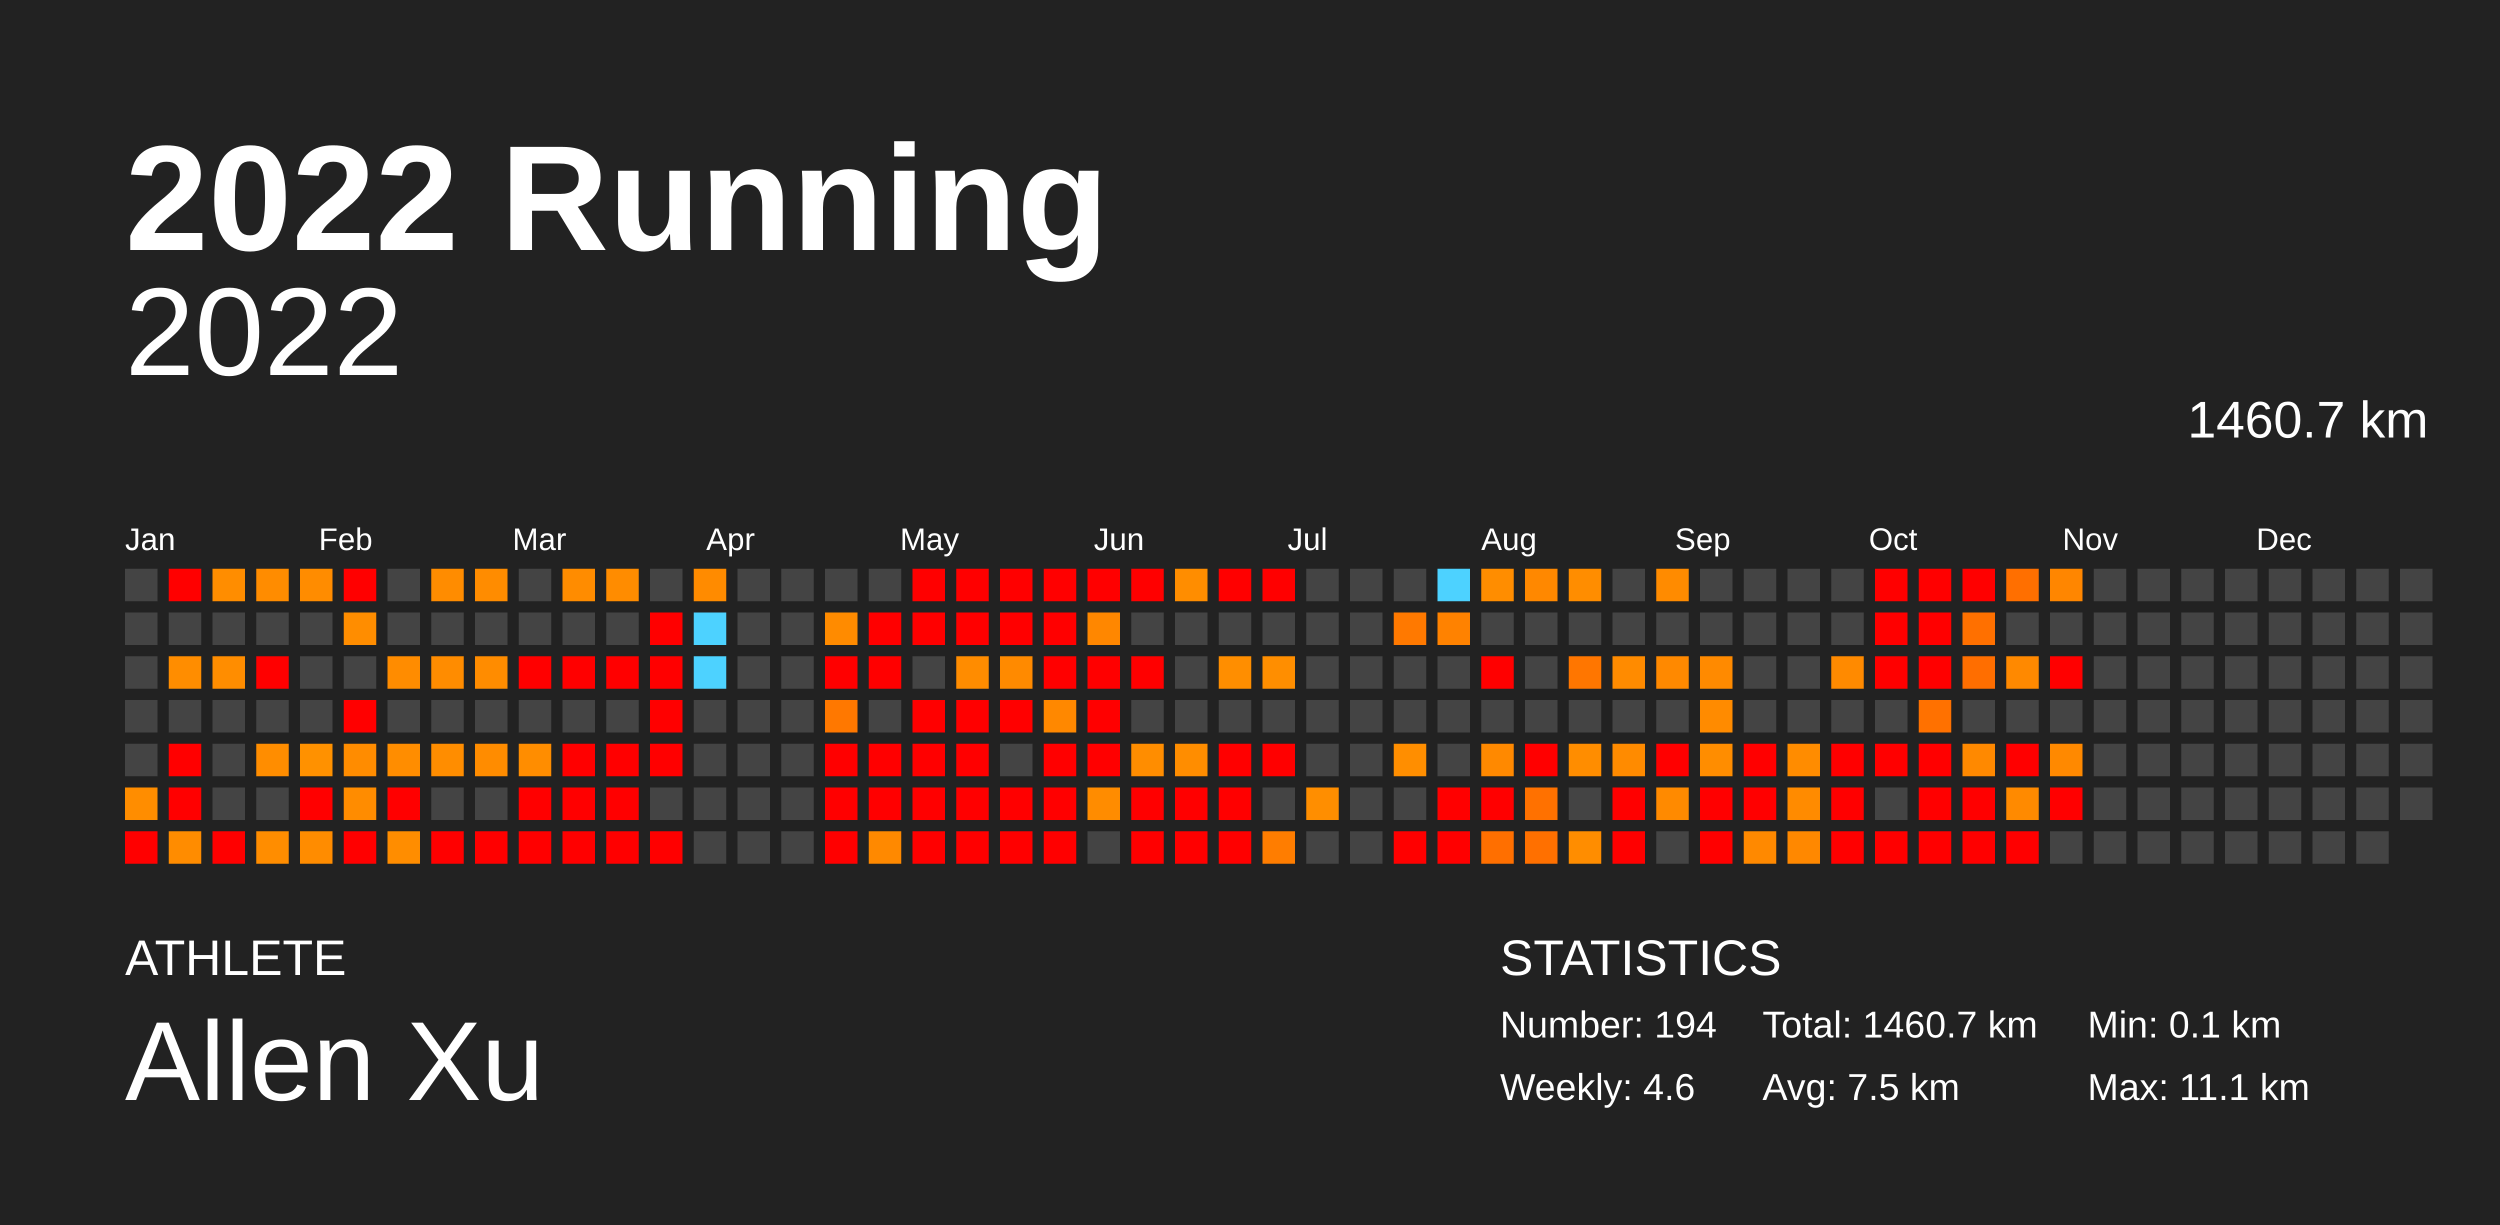
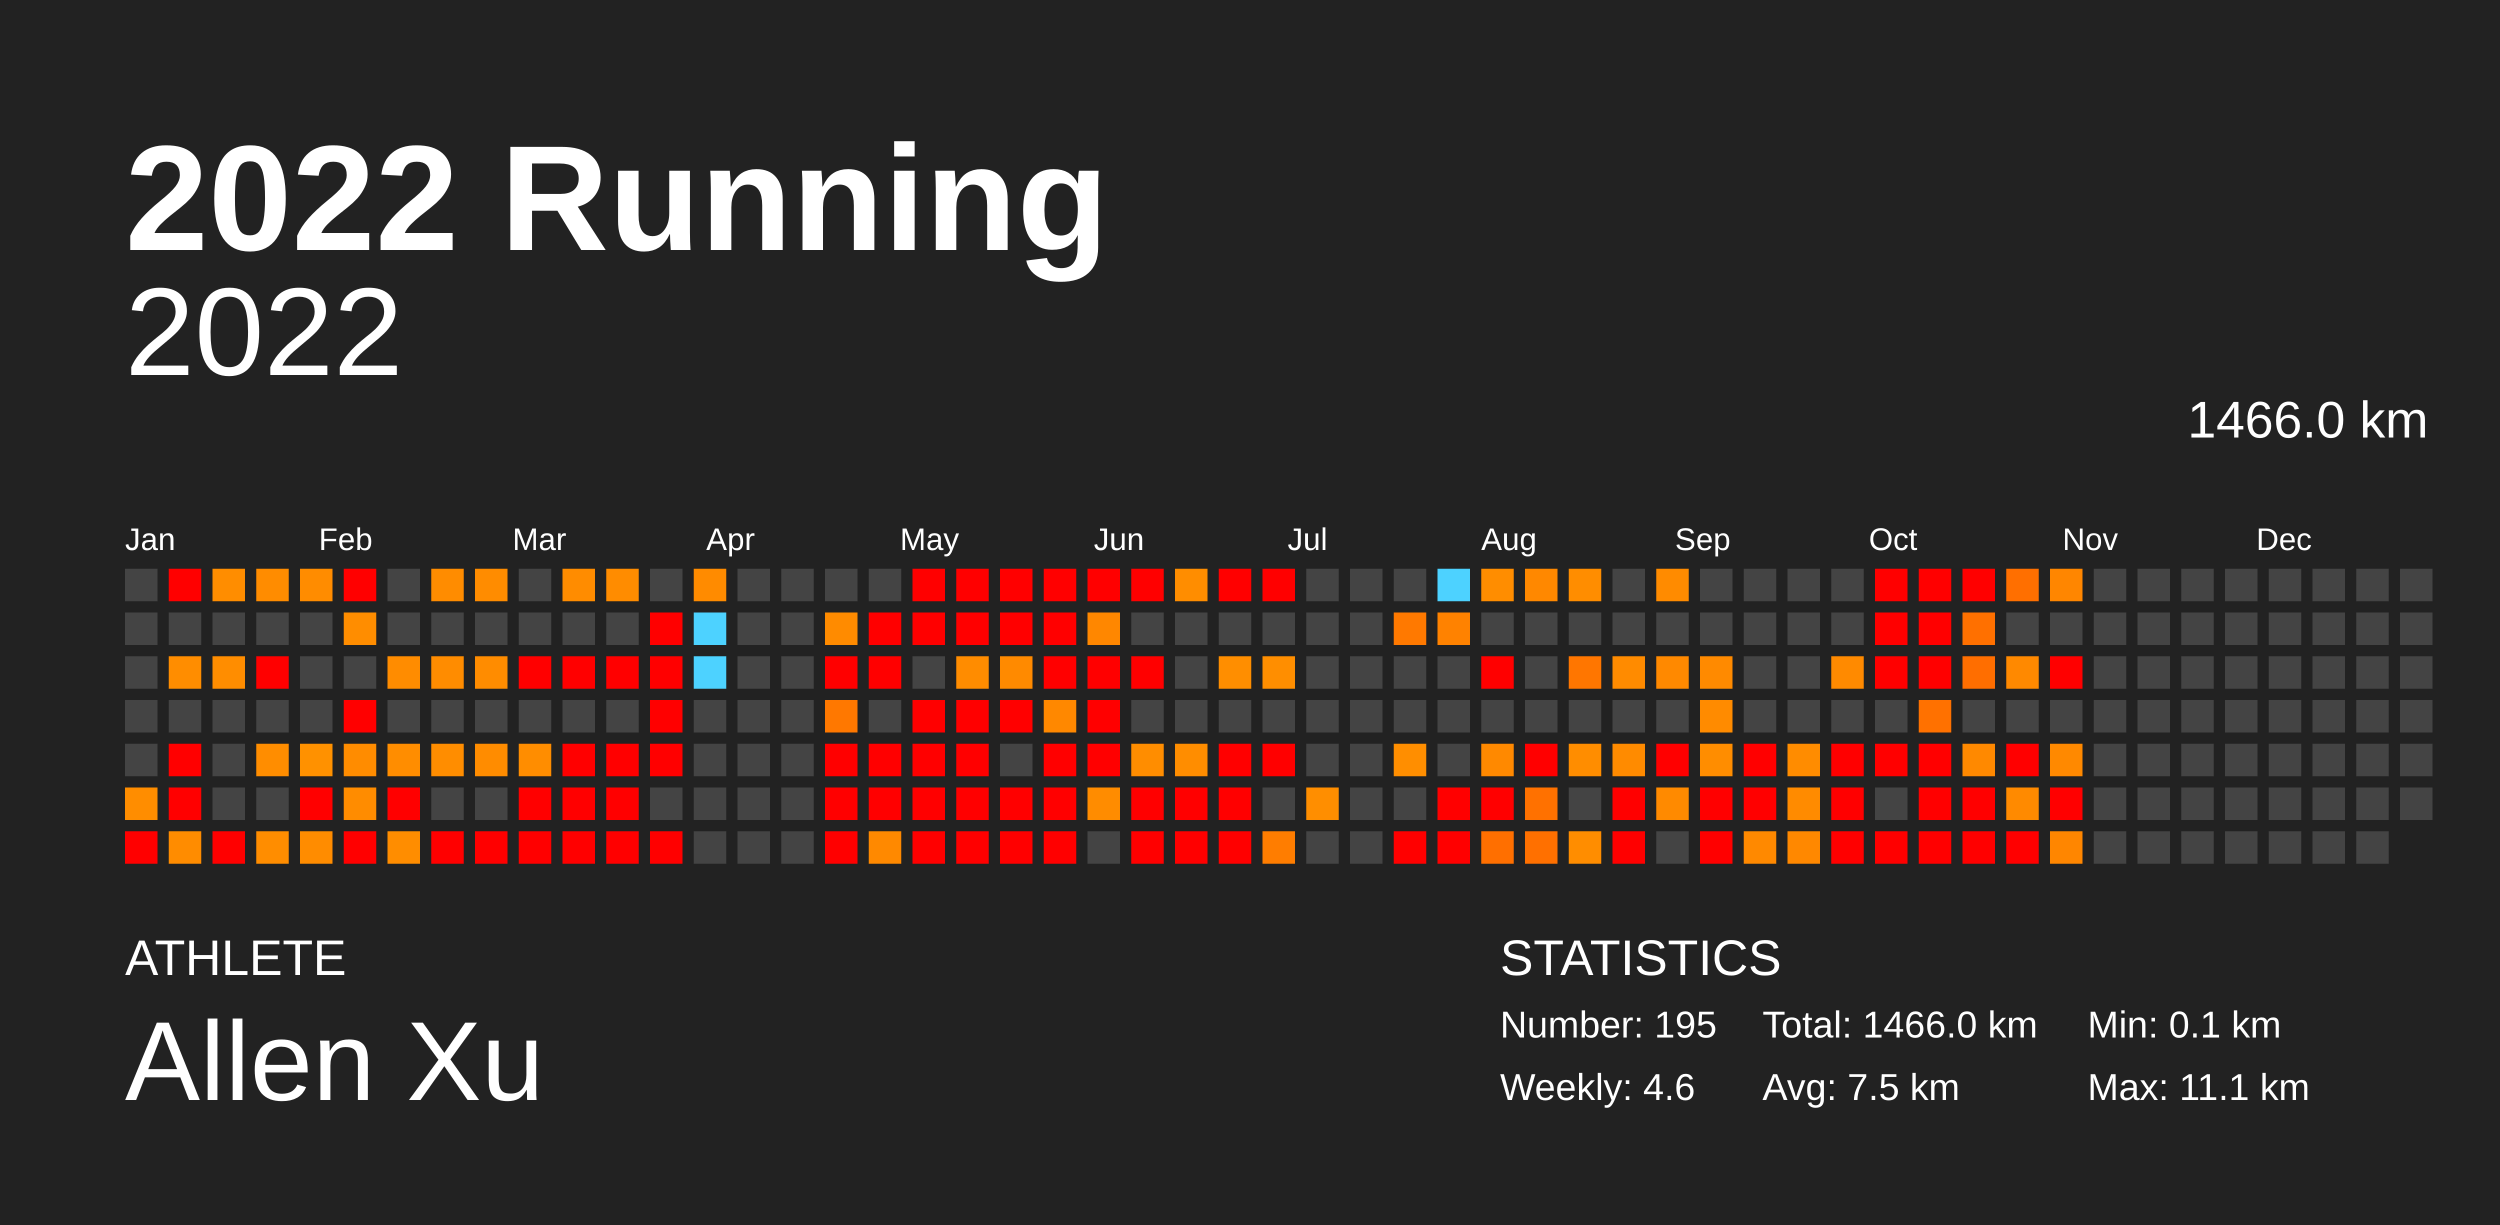
<svg xmlns="http://www.w3.org/2000/svg" baseProfile="full" height="98mm" version="1.1" viewBox="0,0,200,98" width="200mm">
  <defs />
  <rect fill="#222222" height="98" width="200" x="0" y="0" />
  <text fill="#FFFFFF" style="font-size:12px; font-family:Arial; font-weight:bold;" x="10" y="20">2022 Running</text>
  <text fill="#FFFFFF" style="font-size:4px; font-family:Arial" x="10" y="78">ATHLETE</text>
  <text fill="#FFFFFF" style="font-size:9px; font-family:Arial" x="10" y="88">Allen Xu</text>
  <text fill="#FFFFFF" style="font-size:4px; font-family:Arial" x="120" y="78">STATISTICS</text>
-   <text fill="#FFFFFF" style="font-size:3px; font-family:Arial" x="120" y="83">Number: 194</text>
+   <text fill="#FFFFFF" style="font-size:3px; font-family:Arial" x="120" y="83">Number: 195</text>
  <text fill="#FFFFFF" style="font-size:3px; font-family:Arial" x="120" y="88">Weekly: 4.6</text>
-   <text fill="#FFFFFF" style="font-size:3px; font-family:Arial" x="141" y="83">Total: 1460.7 km</text>
+   <text fill="#FFFFFF" style="font-size:3px; font-family:Arial" x="141" y="83">Total: 1466.0 km</text>
  <text fill="#FFFFFF" style="font-size:3px; font-family:Arial" x="141" y="88">Avg: 7.5 km</text>
  <text fill="#FFFFFF" style="font-size:3px; font-family:Arial" x="167" y="83">Min: 0.1 km</text>
  <text fill="#FFFFFF" style="font-size:3px; font-family:Arial" x="167" y="88">Max: 11.1 km</text>
  <text alignment-baseline="hanging" fill="#FFFFFF" style="font-size:10.0px; font-family:Arial;" x="10" y="30">2022</text>
-   <text alignment-baseline="hanging" fill="#FFFFFF" style="font-size:4.125px; font-family:Arial;" x="175" y="35">1460.7 km</text>
+   <text alignment-baseline="hanging" fill="#FFFFFF" style="font-size:4.125px; font-family:Arial;" x="175" y="35">1466.0 km</text>
  <text fill="#FFFFFF" style="font-size:2.5px; font-family:Arial" x="10.0" y="44">Jan</text>
  <text fill="#FFFFFF" style="font-size:2.5px; font-family:Arial" x="25.5" y="44">Feb</text>
  <text fill="#FFFFFF" style="font-size:2.5px; font-family:Arial" x="41.0" y="44">Mar</text>
  <text fill="#FFFFFF" style="font-size:2.5px; font-family:Arial" x="56.5" y="44">Apr</text>
  <text fill="#FFFFFF" style="font-size:2.5px; font-family:Arial" x="72.0" y="44">May</text>
  <text fill="#FFFFFF" style="font-size:2.5px; font-family:Arial" x="87.5" y="44">Jun</text>
  <text fill="#FFFFFF" style="font-size:2.5px; font-family:Arial" x="103.0" y="44">Jul</text>
  <text fill="#FFFFFF" style="font-size:2.5px; font-family:Arial" x="118.5" y="44">Aug</text>
  <text fill="#FFFFFF" style="font-size:2.5px; font-family:Arial" x="134.0" y="44">Sep</text>
  <text fill="#FFFFFF" style="font-size:2.5px; font-family:Arial" x="149.5" y="44">Oct</text>
  <text fill="#FFFFFF" style="font-size:2.5px; font-family:Arial" x="165.0" y="44">Nov</text>
  <text fill="#FFFFFF" style="font-size:2.5px; font-family:Arial" x="180.5" y="44">Dec</text>
  <rect fill="#444444" height="2.6" width="2.6" x="10.0" y="45.5" />
  <rect fill="#444444" height="2.6" width="2.6" x="10.0" y="49.0" />
  <rect fill="#444444" height="2.6" width="2.6" x="10.0" y="52.5" />
  <rect fill="#444444" height="2.6" width="2.6" x="10.0" y="56.0" />
  <rect fill="#444444" height="2.6" width="2.6" x="10.0" y="59.5" />
  <rect fill="#ff8d00" height="2.6" width="2.6" x="10.0" y="63.0" />
  <rect fill="red" height="2.6" width="2.6" x="10.0" y="66.5" />
  <rect fill="red" height="2.6" width="2.6" x="13.5" y="45.5" />
  <rect fill="#444444" height="2.6" width="2.6" x="13.5" y="49.0" />
  <rect fill="#ff8d00" height="2.6" width="2.6" x="13.5" y="52.5" />
  <rect fill="#444444" height="2.6" width="2.6" x="13.5" y="56.0" />
  <rect fill="red" height="2.6" width="2.6" x="13.5" y="59.5" />
  <rect fill="red" height="2.6" width="2.6" x="13.5" y="63.0" />
  <rect fill="#ff8c00" height="2.6" width="2.6" x="13.5" y="66.5" />
  <rect fill="#ff8d00" height="2.6" width="2.6" x="17.0" y="45.5" />
  <rect fill="#444444" height="2.6" width="2.6" x="17.0" y="49.0" />
  <rect fill="#ff8d00" height="2.6" width="2.6" x="17.0" y="52.5" />
  <rect fill="#444444" height="2.6" width="2.6" x="17.0" y="56.0" />
  <rect fill="#444444" height="2.6" width="2.6" x="17.0" y="59.5" />
  <rect fill="#444444" height="2.6" width="2.6" x="17.0" y="63.0" />
  <rect fill="red" height="2.6" width="2.6" x="17.0" y="66.5" />
  <rect fill="#ff8c00" height="2.6" width="2.6" x="20.5" y="45.5" />
  <rect fill="#444444" height="2.6" width="2.6" x="20.5" y="49.0" />
  <rect fill="red" height="2.6" width="2.6" x="20.5" y="52.5" />
  <rect fill="#444444" height="2.6" width="2.6" x="20.5" y="56.0" />
  <rect fill="#ff8d00" height="2.6" width="2.6" x="20.5" y="59.5" />
  <rect fill="#444444" height="2.6" width="2.6" x="20.5" y="63.0" />
  <rect fill="#ff8d00" height="2.6" width="2.6" x="20.5" y="66.5" />
  <rect fill="#ff8c00" height="2.6" width="2.6" x="24.0" y="45.5" />
  <rect fill="#444444" height="2.6" width="2.6" x="24.0" y="49.0" />
  <rect fill="#444444" height="2.6" width="2.6" x="24.0" y="52.5" />
  <rect fill="#444444" height="2.6" width="2.6" x="24.0" y="56.0" />
  <rect fill="#ff9100" height="2.6" width="2.6" x="24.0" y="59.5" />
  <rect fill="red" height="2.6" width="2.6" x="24.0" y="63.0" />
  <rect fill="#ff8c00" height="2.6" width="2.6" x="24.0" y="66.5" />
  <rect fill="red" height="2.6" width="2.6" x="27.5" y="45.5" />
  <rect fill="#ff8d00" height="2.6" width="2.6" x="27.5" y="49.0" />
  <rect fill="#444444" height="2.6" width="2.6" x="27.5" y="52.5" />
  <rect fill="red" height="2.6" width="2.6" x="27.5" y="56.0" />
  <rect fill="#ff8c00" height="2.6" width="2.6" x="27.5" y="59.5" />
  <rect fill="#ff8c00" height="2.6" width="2.6" x="27.5" y="63.0" />
  <rect fill="red" height="2.6" width="2.6" x="27.5" y="66.5" />
  <rect fill="#444444" height="2.6" width="2.6" x="31.0" y="45.5" />
  <rect fill="#444444" height="2.6" width="2.6" x="31.0" y="49.0" />
  <rect fill="#ff8c00" height="2.6" width="2.6" x="31.0" y="52.5" />
  <rect fill="#444444" height="2.6" width="2.6" x="31.0" y="56.0" />
  <rect fill="#ff8d00" height="2.6" width="2.6" x="31.0" y="59.5" />
  <rect fill="red" height="2.6" width="2.6" x="31.0" y="63.0" />
  <rect fill="#ff8d00" height="2.6" width="2.6" x="31.0" y="66.5" />
  <rect fill="#ff8c00" height="2.6" width="2.6" x="34.5" y="45.5" />
  <rect fill="#444444" height="2.6" width="2.6" x="34.5" y="49.0" />
  <rect fill="#ff8c00" height="2.6" width="2.6" x="34.5" y="52.5" />
  <rect fill="#444444" height="2.6" width="2.6" x="34.5" y="56.0" />
  <rect fill="#ff8d00" height="2.6" width="2.6" x="34.5" y="59.5" />
  <rect fill="#444444" height="2.6" width="2.6" x="34.5" y="63.0" />
  <rect fill="red" height="2.6" width="2.6" x="34.5" y="66.5" />
  <rect fill="#ff8c00" height="2.6" width="2.6" x="38.0" y="45.5" />
  <rect fill="#444444" height="2.6" width="2.6" x="38.0" y="49.0" />
  <rect fill="#ff8c00" height="2.6" width="2.6" x="38.0" y="52.5" />
  <rect fill="#444444" height="2.6" width="2.6" x="38.0" y="56.0" />
  <rect fill="#ff8c00" height="2.6" width="2.6" x="38.0" y="59.5" />
  <rect fill="#444444" height="2.6" width="2.6" x="38.0" y="63.0" />
  <rect fill="red" height="2.6" width="2.6" x="38.0" y="66.5" />
  <rect fill="#444444" height="2.6" width="2.6" x="41.5" y="45.5" />
  <rect fill="#444444" height="2.6" width="2.6" x="41.5" y="49.0" />
  <rect fill="red" height="2.6" width="2.6" x="41.5" y="52.5" />
  <rect fill="#444444" height="2.6" width="2.6" x="41.5" y="56.0" />
  <rect fill="#ff8d00" height="2.6" width="2.6" x="41.5" y="59.5" />
  <rect fill="red" height="2.6" width="2.6" x="41.5" y="63.0" />
  <rect fill="red" height="2.6" width="2.6" x="41.5" y="66.5" />
  <rect fill="#ff8c00" height="2.6" width="2.6" x="45.0" y="45.5" />
  <rect fill="#444444" height="2.6" width="2.6" x="45.0" y="49.0" />
  <rect fill="red" height="2.6" width="2.6" x="45.0" y="52.5" />
  <rect fill="#444444" height="2.6" width="2.6" x="45.0" y="56.0" />
  <rect fill="red" height="2.6" width="2.6" x="45.0" y="59.5" />
  <rect fill="red" height="2.6" width="2.6" x="45.0" y="63.0" />
  <rect fill="red" height="2.6" width="2.6" x="45.0" y="66.5" />
  <rect fill="#ff8c00" height="2.6" width="2.6" x="48.5" y="45.5" />
  <rect fill="#444444" height="2.6" width="2.6" x="48.5" y="49.0" />
  <rect fill="red" height="2.6" width="2.6" x="48.5" y="52.5" />
  <rect fill="#444444" height="2.6" width="2.6" x="48.5" y="56.0" />
  <rect fill="red" height="2.6" width="2.6" x="48.5" y="59.5" />
  <rect fill="red" height="2.6" width="2.6" x="48.5" y="63.0" />
  <rect fill="red" height="2.6" width="2.6" x="48.5" y="66.5" />
  <rect fill="#444444" height="2.6" width="2.6" x="52.0" y="45.5" />
  <rect fill="red" height="2.6" width="2.6" x="52.0" y="49.0" />
  <rect fill="red" height="2.6" width="2.6" x="52.0" y="52.5" />
  <rect fill="red" height="2.6" width="2.6" x="52.0" y="56.0" />
  <rect fill="red" height="2.6" width="2.6" x="52.0" y="59.5" />
  <rect fill="#444444" height="2.6" width="2.6" x="52.0" y="63.0" />
  <rect fill="red" height="2.6" width="2.6" x="52.0" y="66.5" />
  <rect fill="#ff8b00" height="2.6" width="2.6" x="55.5" y="45.5" />
  <rect fill="#4dd2ff" height="2.6" width="2.6" x="55.5" y="49.0" />
  <rect fill="#4dd2ff" height="2.6" width="2.6" x="55.5" y="52.5" />
  <rect fill="#444444" height="2.6" width="2.6" x="55.5" y="56.0" />
  <rect fill="#444444" height="2.6" width="2.6" x="55.5" y="59.5" />
  <rect fill="#444444" height="2.6" width="2.6" x="55.5" y="63.0" />
  <rect fill="#444444" height="2.6" width="2.6" x="55.5" y="66.5" />
  <rect fill="#444444" height="2.6" width="2.6" x="59.0" y="45.5" />
  <rect fill="#444444" height="2.6" width="2.6" x="59.0" y="49.0" />
  <rect fill="#444444" height="2.6" width="2.6" x="59.0" y="52.5" />
  <rect fill="#444444" height="2.6" width="2.6" x="59.0" y="56.0" />
  <rect fill="#444444" height="2.6" width="2.6" x="59.0" y="59.5" />
  <rect fill="#444444" height="2.6" width="2.6" x="59.0" y="63.0" />
  <rect fill="#444444" height="2.6" width="2.6" x="59.0" y="66.5" />
  <rect fill="#444444" height="2.6" width="2.6" x="62.5" y="45.5" />
  <rect fill="#444444" height="2.6" width="2.6" x="62.5" y="49.0" />
  <rect fill="#444444" height="2.6" width="2.6" x="62.5" y="52.5" />
  <rect fill="#444444" height="2.6" width="2.6" x="62.5" y="56.0" />
  <rect fill="#444444" height="2.6" width="2.6" x="62.5" y="59.5" />
  <rect fill="#444444" height="2.6" width="2.6" x="62.5" y="63.0" />
  <rect fill="#444444" height="2.6" width="2.6" x="62.5" y="66.5" />
  <rect fill="#444444" height="2.6" width="2.6" x="66.0" y="45.5" />
  <rect fill="#ff8b00" height="2.6" width="2.6" x="66.0" y="49.0" />
  <rect fill="red" height="2.6" width="2.6" x="66.0" y="52.5" />
  <rect fill="#ff7800" height="2.6" width="2.6" x="66.0" y="56.0" />
  <rect fill="red" height="2.6" width="2.6" x="66.0" y="59.5" />
  <rect fill="red" height="2.6" width="2.6" x="66.0" y="63.0" />
  <rect fill="red" height="2.6" width="2.6" x="66.0" y="66.5" />
  <rect fill="#444444" height="2.6" width="2.6" x="69.5" y="45.5" />
  <rect fill="red" height="2.6" width="2.6" x="69.5" y="49.0" />
  <rect fill="red" height="2.6" width="2.6" x="69.5" y="52.5" />
  <rect fill="#444444" height="2.6" width="2.6" x="69.5" y="56.0" />
  <rect fill="red" height="2.6" width="2.6" x="69.5" y="59.5" />
  <rect fill="red" height="2.6" width="2.6" x="69.5" y="63.0" />
  <rect fill="#ff8900" height="2.6" width="2.6" x="69.5" y="66.5" />
  <rect fill="red" height="2.6" width="2.6" x="73.0" y="45.5" />
  <rect fill="red" height="2.6" width="2.6" x="73.0" y="49.0" />
  <rect fill="#444444" height="2.6" width="2.6" x="73.0" y="52.5" />
  <rect fill="red" height="2.6" width="2.6" x="73.0" y="56.0" />
  <rect fill="red" height="2.6" width="2.6" x="73.0" y="59.5" />
  <rect fill="red" height="2.6" width="2.6" x="73.0" y="63.0" />
  <rect fill="red" height="2.6" width="2.6" x="73.0" y="66.5" />
  <rect fill="red" height="2.6" width="2.6" x="76.5" y="45.5" />
  <rect fill="red" height="2.6" width="2.6" x="76.5" y="49.0" />
  <rect fill="#ff8c00" height="2.6" width="2.6" x="76.5" y="52.5" />
  <rect fill="red" height="2.6" width="2.6" x="76.5" y="56.0" />
  <rect fill="red" height="2.6" width="2.6" x="76.5" y="59.5" />
  <rect fill="red" height="2.6" width="2.6" x="76.5" y="63.0" />
  <rect fill="red" height="2.6" width="2.6" x="76.5" y="66.5" />
  <rect fill="red" height="2.6" width="2.6" x="80.0" y="45.5" />
  <rect fill="red" height="2.6" width="2.6" x="80.0" y="49.0" />
  <rect fill="#ff8a00" height="2.6" width="2.6" x="80.0" y="52.5" />
  <rect fill="red" height="2.6" width="2.6" x="80.0" y="56.0" />
  <rect fill="#444444" height="2.6" width="2.6" x="80.0" y="59.5" />
  <rect fill="red" height="2.6" width="2.6" x="80.0" y="63.0" />
  <rect fill="red" height="2.6" width="2.6" x="80.0" y="66.5" />
  <rect fill="red" height="2.6" width="2.6" x="83.5" y="45.5" />
  <rect fill="red" height="2.6" width="2.6" x="83.5" y="49.0" />
  <rect fill="red" height="2.6" width="2.6" x="83.5" y="52.5" />
  <rect fill="#ff8800" height="2.6" width="2.6" x="83.5" y="56.0" />
  <rect fill="red" height="2.6" width="2.6" x="83.5" y="59.5" />
  <rect fill="red" height="2.6" width="2.6" x="83.5" y="63.0" />
  <rect fill="red" height="2.6" width="2.6" x="83.5" y="66.5" />
  <rect fill="red" height="2.6" width="2.6" x="87.0" y="45.5" />
  <rect fill="#ff8700" height="2.6" width="2.6" x="87.0" y="49.0" />
  <rect fill="red" height="2.6" width="2.6" x="87.0" y="52.5" />
  <rect fill="red" height="2.6" width="2.6" x="87.0" y="56.0" />
  <rect fill="red" height="2.6" width="2.6" x="87.0" y="59.5" />
  <rect fill="#ff8c00" height="2.6" width="2.6" x="87.0" y="63.0" />
  <rect fill="#444444" height="2.6" width="2.6" x="87.0" y="66.5" />
  <rect fill="red" height="2.6" width="2.6" x="90.5" y="45.5" />
  <rect fill="#444444" height="2.6" width="2.6" x="90.5" y="49.0" />
  <rect fill="red" height="2.6" width="2.6" x="90.5" y="52.5" />
  <rect fill="#444444" height="2.6" width="2.6" x="90.5" y="56.0" />
  <rect fill="#ff8d00" height="2.6" width="2.6" x="90.5" y="59.5" />
  <rect fill="red" height="2.6" width="2.6" x="90.5" y="63.0" />
  <rect fill="red" height="2.6" width="2.6" x="90.5" y="66.5" />
  <rect fill="#ff8d00" height="2.6" width="2.6" x="94.0" y="45.5" />
  <rect fill="#444444" height="2.6" width="2.6" x="94.0" y="49.0" />
  <rect fill="#444444" height="2.6" width="2.6" x="94.0" y="52.5" />
  <rect fill="#444444" height="2.6" width="2.6" x="94.0" y="56.0" />
  <rect fill="#ff8d00" height="2.6" width="2.6" x="94.0" y="59.5" />
  <rect fill="red" height="2.6" width="2.6" x="94.0" y="63.0" />
  <rect fill="red" height="2.6" width="2.6" x="94.0" y="66.5" />
  <rect fill="red" height="2.6" width="2.6" x="97.5" y="45.5" />
  <rect fill="#444444" height="2.6" width="2.6" x="97.5" y="49.0" />
  <rect fill="#ff8e00" height="2.6" width="2.6" x="97.5" y="52.5" />
  <rect fill="#444444" height="2.6" width="2.6" x="97.5" y="56.0" />
  <rect fill="red" height="2.6" width="2.6" x="97.5" y="59.5" />
  <rect fill="red" height="2.6" width="2.6" x="97.5" y="63.0" />
  <rect fill="red" height="2.6" width="2.6" x="97.5" y="66.5" />
  <rect fill="red" height="2.6" width="2.6" x="101.0" y="45.5" />
  <rect fill="#444444" height="2.6" width="2.6" x="101.0" y="49.0" />
  <rect fill="#ff8e00" height="2.6" width="2.6" x="101.0" y="52.5" />
  <rect fill="#444444" height="2.6" width="2.6" x="101.0" y="56.0" />
  <rect fill="red" height="2.6" width="2.6" x="101.0" y="59.5" />
  <rect fill="#444444" height="2.6" width="2.6" x="101.0" y="63.0" />
  <rect fill="#ff7d00" height="2.6" width="2.6" x="101.0" y="66.5" />
  <rect fill="#444444" height="2.6" width="2.6" x="104.5" y="45.5" />
  <rect fill="#444444" height="2.6" width="2.6" x="104.5" y="49.0" />
  <rect fill="#444444" height="2.6" width="2.6" x="104.5" y="52.5" />
  <rect fill="#444444" height="2.6" width="2.6" x="104.5" y="56.0" />
  <rect fill="#444444" height="2.6" width="2.6" x="104.5" y="59.5" />
  <rect fill="#ff8e00" height="2.6" width="2.6" x="104.5" y="63.0" />
  <rect fill="#444444" height="2.6" width="2.6" x="104.5" y="66.5" />
  <rect fill="#444444" height="2.6" width="2.6" x="108.0" y="45.5" />
  <rect fill="#444444" height="2.6" width="2.6" x="108.0" y="49.0" />
  <rect fill="#444444" height="2.6" width="2.6" x="108.0" y="52.5" />
  <rect fill="#444444" height="2.6" width="2.6" x="108.0" y="56.0" />
  <rect fill="#444444" height="2.6" width="2.6" x="108.0" y="59.5" />
  <rect fill="#444444" height="2.6" width="2.6" x="108.0" y="63.0" />
  <rect fill="#444444" height="2.6" width="2.6" x="108.0" y="66.5" />
  <rect fill="#444444" height="2.6" width="2.6" x="111.5" y="45.5" />
  <rect fill="#ff7900" height="2.6" width="2.6" x="111.5" y="49.0" />
  <rect fill="#444444" height="2.6" width="2.6" x="111.5" y="52.5" />
  <rect fill="#444444" height="2.6" width="2.6" x="111.5" y="56.0" />
  <rect fill="#ff8e00" height="2.6" width="2.6" x="111.5" y="59.5" />
  <rect fill="#444444" height="2.6" width="2.6" x="111.5" y="63.0" />
  <rect fill="red" height="2.6" width="2.6" x="111.5" y="66.5" />
  <rect fill="#4dd2ff" height="2.6" width="2.6" x="115.0" y="45.5" />
  <rect fill="#ff8200" height="2.6" width="2.6" x="115.0" y="49.0" />
  <rect fill="#444444" height="2.6" width="2.6" x="115.0" y="52.5" />
  <rect fill="#444444" height="2.6" width="2.6" x="115.0" y="56.0" />
  <rect fill="#444444" height="2.6" width="2.6" x="115.0" y="59.5" />
  <rect fill="red" height="2.6" width="2.6" x="115.0" y="63.0" />
  <rect fill="red" height="2.6" width="2.6" x="115.0" y="66.5" />
  <rect fill="#ff8d00" height="2.6" width="2.6" x="118.5" y="45.5" />
  <rect fill="#444444" height="2.6" width="2.6" x="118.5" y="49.0" />
  <rect fill="red" height="2.6" width="2.6" x="118.5" y="52.5" />
  <rect fill="#444444" height="2.6" width="2.6" x="118.5" y="56.0" />
  <rect fill="#ff8900" height="2.6" width="2.6" x="118.5" y="59.5" />
  <rect fill="red" height="2.6" width="2.6" x="118.5" y="63.0" />
  <rect fill="#ff6f00" height="2.6" width="2.6" x="118.5" y="66.5" />
  <rect fill="#ff8800" height="2.6" width="2.6" x="122.0" y="45.5" />
  <rect fill="#444444" height="2.6" width="2.6" x="122.0" y="49.0" />
  <rect fill="#444444" height="2.6" width="2.6" x="122.0" y="52.5" />
  <rect fill="#444444" height="2.6" width="2.6" x="122.0" y="56.0" />
  <rect fill="red" height="2.6" width="2.6" x="122.0" y="59.5" />
  <rect fill="#ff7100" height="2.6" width="2.6" x="122.0" y="63.0" />
  <rect fill="#ff7000" height="2.6" width="2.6" x="122.0" y="66.5" />
  <rect fill="#ff8d00" height="2.6" width="2.6" x="125.5" y="45.5" />
  <rect fill="#444444" height="2.6" width="2.6" x="125.5" y="49.0" />
  <rect fill="#ff7600" height="2.6" width="2.6" x="125.5" y="52.5" />
  <rect fill="#444444" height="2.6" width="2.6" x="125.5" y="56.0" />
  <rect fill="#ff8d00" height="2.6" width="2.6" x="125.5" y="59.5" />
  <rect fill="#444444" height="2.6" width="2.6" x="125.5" y="63.0" />
  <rect fill="#ff8d00" height="2.6" width="2.6" x="125.5" y="66.5" />
  <rect fill="#444444" height="2.6" width="2.6" x="129.0" y="45.5" />
  <rect fill="#444444" height="2.6" width="2.6" x="129.0" y="49.0" />
  <rect fill="#ff8b00" height="2.6" width="2.6" x="129.0" y="52.5" />
  <rect fill="#444444" height="2.6" width="2.6" x="129.0" y="56.0" />
  <rect fill="#ff8b00" height="2.6" width="2.6" x="129.0" y="59.5" />
  <rect fill="red" height="2.6" width="2.6" x="129.0" y="63.0" />
  <rect fill="red" height="2.6" width="2.6" x="129.0" y="66.5" />
  <rect fill="#ff8b00" height="2.6" width="2.6" x="132.5" y="45.5" />
  <rect fill="#444444" height="2.6" width="2.6" x="132.5" y="49.0" />
  <rect fill="#ff8900" height="2.6" width="2.6" x="132.5" y="52.5" />
  <rect fill="#444444" height="2.6" width="2.6" x="132.5" y="56.0" />
  <rect fill="red" height="2.6" width="2.6" x="132.5" y="59.5" />
  <rect fill="#ff8a00" height="2.6" width="2.6" x="132.5" y="63.0" />
  <rect fill="#444444" height="2.6" width="2.6" x="132.5" y="66.5" />
  <rect fill="#444444" height="2.6" width="2.6" x="136.0" y="45.5" />
  <rect fill="#444444" height="2.6" width="2.6" x="136.0" y="49.0" />
  <rect fill="#ff8a00" height="2.6" width="2.6" x="136.0" y="52.5" />
  <rect fill="#ff8b00" height="2.6" width="2.6" x="136.0" y="56.0" />
  <rect fill="#ff8d00" height="2.6" width="2.6" x="136.0" y="59.5" />
  <rect fill="red" height="2.6" width="2.6" x="136.0" y="63.0" />
  <rect fill="red" height="2.6" width="2.6" x="136.0" y="66.5" />
  <rect fill="#444444" height="2.6" width="2.6" x="139.5" y="45.5" />
  <rect fill="#444444" height="2.6" width="2.6" x="139.5" y="49.0" />
  <rect fill="#444444" height="2.6" width="2.6" x="139.5" y="52.5" />
  <rect fill="#444444" height="2.6" width="2.6" x="139.5" y="56.0" />
  <rect fill="red" height="2.6" width="2.6" x="139.5" y="59.5" />
  <rect fill="red" height="2.6" width="2.6" x="139.5" y="63.0" />
  <rect fill="#ff8900" height="2.6" width="2.6" x="139.5" y="66.5" />
  <rect fill="#444444" height="2.6" width="2.6" x="143.0" y="45.5" />
  <rect fill="#444444" height="2.6" width="2.6" x="143.0" y="49.0" />
  <rect fill="#444444" height="2.6" width="2.6" x="143.0" y="52.5" />
  <rect fill="#444444" height="2.6" width="2.6" x="143.0" y="56.0" />
  <rect fill="#ff8c00" height="2.6" width="2.6" x="143.0" y="59.5" />
  <rect fill="#ff8b00" height="2.6" width="2.6" x="143.0" y="63.0" />
  <rect fill="#ff8800" height="2.6" width="2.6" x="143.0" y="66.5" />
  <rect fill="#444444" height="2.6" width="2.6" x="146.5" y="45.5" />
  <rect fill="#444444" height="2.6" width="2.6" x="146.5" y="49.0" />
  <rect fill="#ff8a00" height="2.6" width="2.6" x="146.5" y="52.5" />
  <rect fill="#444444" height="2.6" width="2.6" x="146.5" y="56.0" />
  <rect fill="red" height="2.6" width="2.6" x="146.5" y="59.5" />
  <rect fill="red" height="2.6" width="2.6" x="146.5" y="63.0" />
  <rect fill="red" height="2.6" width="2.6" x="146.5" y="66.5" />
  <rect fill="red" height="2.6" width="2.6" x="150.0" y="45.5" />
  <rect fill="red" height="2.6" width="2.6" x="150.0" y="49.0" />
  <rect fill="red" height="2.6" width="2.6" x="150.0" y="52.5" />
  <rect fill="#444444" height="2.6" width="2.6" x="150.0" y="56.0" />
  <rect fill="red" height="2.6" width="2.6" x="150.0" y="59.5" />
  <rect fill="#444444" height="2.6" width="2.6" x="150.0" y="63.0" />
  <rect fill="red" height="2.6" width="2.6" x="150.0" y="66.5" />
  <rect fill="red" height="2.6" width="2.6" x="153.5" y="45.5" />
  <rect fill="red" height="2.6" width="2.6" x="153.5" y="49.0" />
  <rect fill="red" height="2.6" width="2.6" x="153.5" y="52.5" />
  <rect fill="#ff7100" height="2.6" width="2.6" x="153.5" y="56.0" />
  <rect fill="red" height="2.6" width="2.6" x="153.5" y="59.5" />
  <rect fill="red" height="2.6" width="2.6" x="153.5" y="63.0" />
  <rect fill="red" height="2.6" width="2.6" x="153.5" y="66.5" />
  <rect fill="red" height="2.6" width="2.6" x="157.0" y="45.5" />
  <rect fill="#ff7000" height="2.6" width="2.6" x="157.0" y="49.0" />
  <rect fill="#ff6e00" height="2.6" width="2.6" x="157.0" y="52.5" />
  <rect fill="#444444" height="2.6" width="2.6" x="157.0" y="56.0" />
  <rect fill="#ff8900" height="2.6" width="2.6" x="157.0" y="59.5" />
  <rect fill="red" height="2.6" width="2.6" x="157.0" y="63.0" />
  <rect fill="red" height="2.6" width="2.6" x="157.0" y="66.5" />
  <rect fill="#ff6f00" height="2.6" width="2.6" x="160.5" y="45.5" />
  <rect fill="#444444" height="2.6" width="2.6" x="160.5" y="49.0" />
  <rect fill="#ff8900" height="2.6" width="2.6" x="160.5" y="52.5" />
  <rect fill="#444444" height="2.6" width="2.6" x="160.5" y="56.0" />
  <rect fill="red" height="2.6" width="2.6" x="160.5" y="59.5" />
  <rect fill="#ff8a00" height="2.6" width="2.6" x="160.5" y="63.0" />
  <rect fill="red" height="2.6" width="2.6" x="160.5" y="66.5" />
  <rect fill="#ff8600" height="2.6" width="2.6" x="164.0" y="45.5" />
  <rect fill="#444444" height="2.6" width="2.6" x="164.0" y="49.0" />
  <rect fill="red" height="2.6" width="2.6" x="164.0" y="52.5" />
  <rect fill="#444444" height="2.6" width="2.6" x="164.0" y="56.0" />
  <rect fill="#ff8900" height="2.6" width="2.6" x="164.0" y="59.5" />
  <rect fill="red" height="2.6" width="2.6" x="164.0" y="63.0" />
-   <rect fill="#444444" height="2.6" width="2.6" x="164.0" y="66.5" />
+   <rect fill="#ff8600" height="2.6" width="2.6" x="164.0" y="66.5" />
  <rect fill="#444444" height="2.6" width="2.6" x="167.5" y="45.5" />
  <rect fill="#444444" height="2.6" width="2.6" x="167.5" y="49.0" />
  <rect fill="#444444" height="2.6" width="2.6" x="167.5" y="52.5" />
  <rect fill="#444444" height="2.6" width="2.6" x="167.5" y="56.0" />
  <rect fill="#444444" height="2.6" width="2.6" x="167.5" y="59.5" />
  <rect fill="#444444" height="2.6" width="2.6" x="167.5" y="63.0" />
  <rect fill="#444444" height="2.6" width="2.6" x="167.5" y="66.5" />
  <rect fill="#444444" height="2.6" width="2.6" x="171.0" y="45.5" />
  <rect fill="#444444" height="2.6" width="2.6" x="171.0" y="49.0" />
  <rect fill="#444444" height="2.6" width="2.6" x="171.0" y="52.5" />
  <rect fill="#444444" height="2.6" width="2.6" x="171.0" y="56.0" />
  <rect fill="#444444" height="2.6" width="2.6" x="171.0" y="59.5" />
  <rect fill="#444444" height="2.6" width="2.6" x="171.0" y="63.0" />
  <rect fill="#444444" height="2.6" width="2.6" x="171.0" y="66.5" />
  <rect fill="#444444" height="2.6" width="2.6" x="174.5" y="45.5" />
  <rect fill="#444444" height="2.6" width="2.6" x="174.5" y="49.0" />
  <rect fill="#444444" height="2.6" width="2.6" x="174.5" y="52.5" />
  <rect fill="#444444" height="2.6" width="2.6" x="174.5" y="56.0" />
  <rect fill="#444444" height="2.6" width="2.6" x="174.5" y="59.5" />
  <rect fill="#444444" height="2.6" width="2.6" x="174.5" y="63.0" />
  <rect fill="#444444" height="2.6" width="2.6" x="174.5" y="66.5" />
  <rect fill="#444444" height="2.6" width="2.6" x="178.0" y="45.5" />
  <rect fill="#444444" height="2.6" width="2.6" x="178.0" y="49.0" />
  <rect fill="#444444" height="2.6" width="2.6" x="178.0" y="52.5" />
  <rect fill="#444444" height="2.6" width="2.6" x="178.0" y="56.0" />
  <rect fill="#444444" height="2.6" width="2.6" x="178.0" y="59.5" />
  <rect fill="#444444" height="2.6" width="2.6" x="178.0" y="63.0" />
  <rect fill="#444444" height="2.6" width="2.6" x="178.0" y="66.5" />
  <rect fill="#444444" height="2.6" width="2.6" x="181.5" y="45.5" />
  <rect fill="#444444" height="2.6" width="2.6" x="181.5" y="49.0" />
  <rect fill="#444444" height="2.6" width="2.6" x="181.5" y="52.5" />
  <rect fill="#444444" height="2.6" width="2.6" x="181.5" y="56.0" />
  <rect fill="#444444" height="2.6" width="2.6" x="181.5" y="59.5" />
  <rect fill="#444444" height="2.6" width="2.6" x="181.5" y="63.0" />
  <rect fill="#444444" height="2.6" width="2.6" x="181.5" y="66.5" />
  <rect fill="#444444" height="2.6" width="2.6" x="185.0" y="45.5" />
  <rect fill="#444444" height="2.6" width="2.6" x="185.0" y="49.0" />
  <rect fill="#444444" height="2.6" width="2.6" x="185.0" y="52.5" />
  <rect fill="#444444" height="2.6" width="2.6" x="185.0" y="56.0" />
  <rect fill="#444444" height="2.6" width="2.6" x="185.0" y="59.5" />
  <rect fill="#444444" height="2.6" width="2.6" x="185.0" y="63.0" />
  <rect fill="#444444" height="2.6" width="2.6" x="185.0" y="66.5" />
  <rect fill="#444444" height="2.6" width="2.6" x="188.5" y="45.5" />
  <rect fill="#444444" height="2.6" width="2.6" x="188.5" y="49.0" />
  <rect fill="#444444" height="2.6" width="2.6" x="188.5" y="52.5" />
  <rect fill="#444444" height="2.6" width="2.6" x="188.5" y="56.0" />
  <rect fill="#444444" height="2.6" width="2.6" x="188.5" y="59.5" />
  <rect fill="#444444" height="2.6" width="2.6" x="188.5" y="63.0" />
  <rect fill="#444444" height="2.6" width="2.6" x="188.5" y="66.5" />
  <rect fill="#444444" height="2.6" width="2.6" x="192.0" y="45.5" />
  <rect fill="#444444" height="2.6" width="2.6" x="192.0" y="49.0" />
  <rect fill="#444444" height="2.6" width="2.6" x="192.0" y="52.5" />
  <rect fill="#444444" height="2.6" width="2.6" x="192.0" y="56.0" />
  <rect fill="#444444" height="2.6" width="2.6" x="192.0" y="59.5" />
  <rect fill="#444444" height="2.6" width="2.6" x="192.0" y="63.0" />
</svg>
